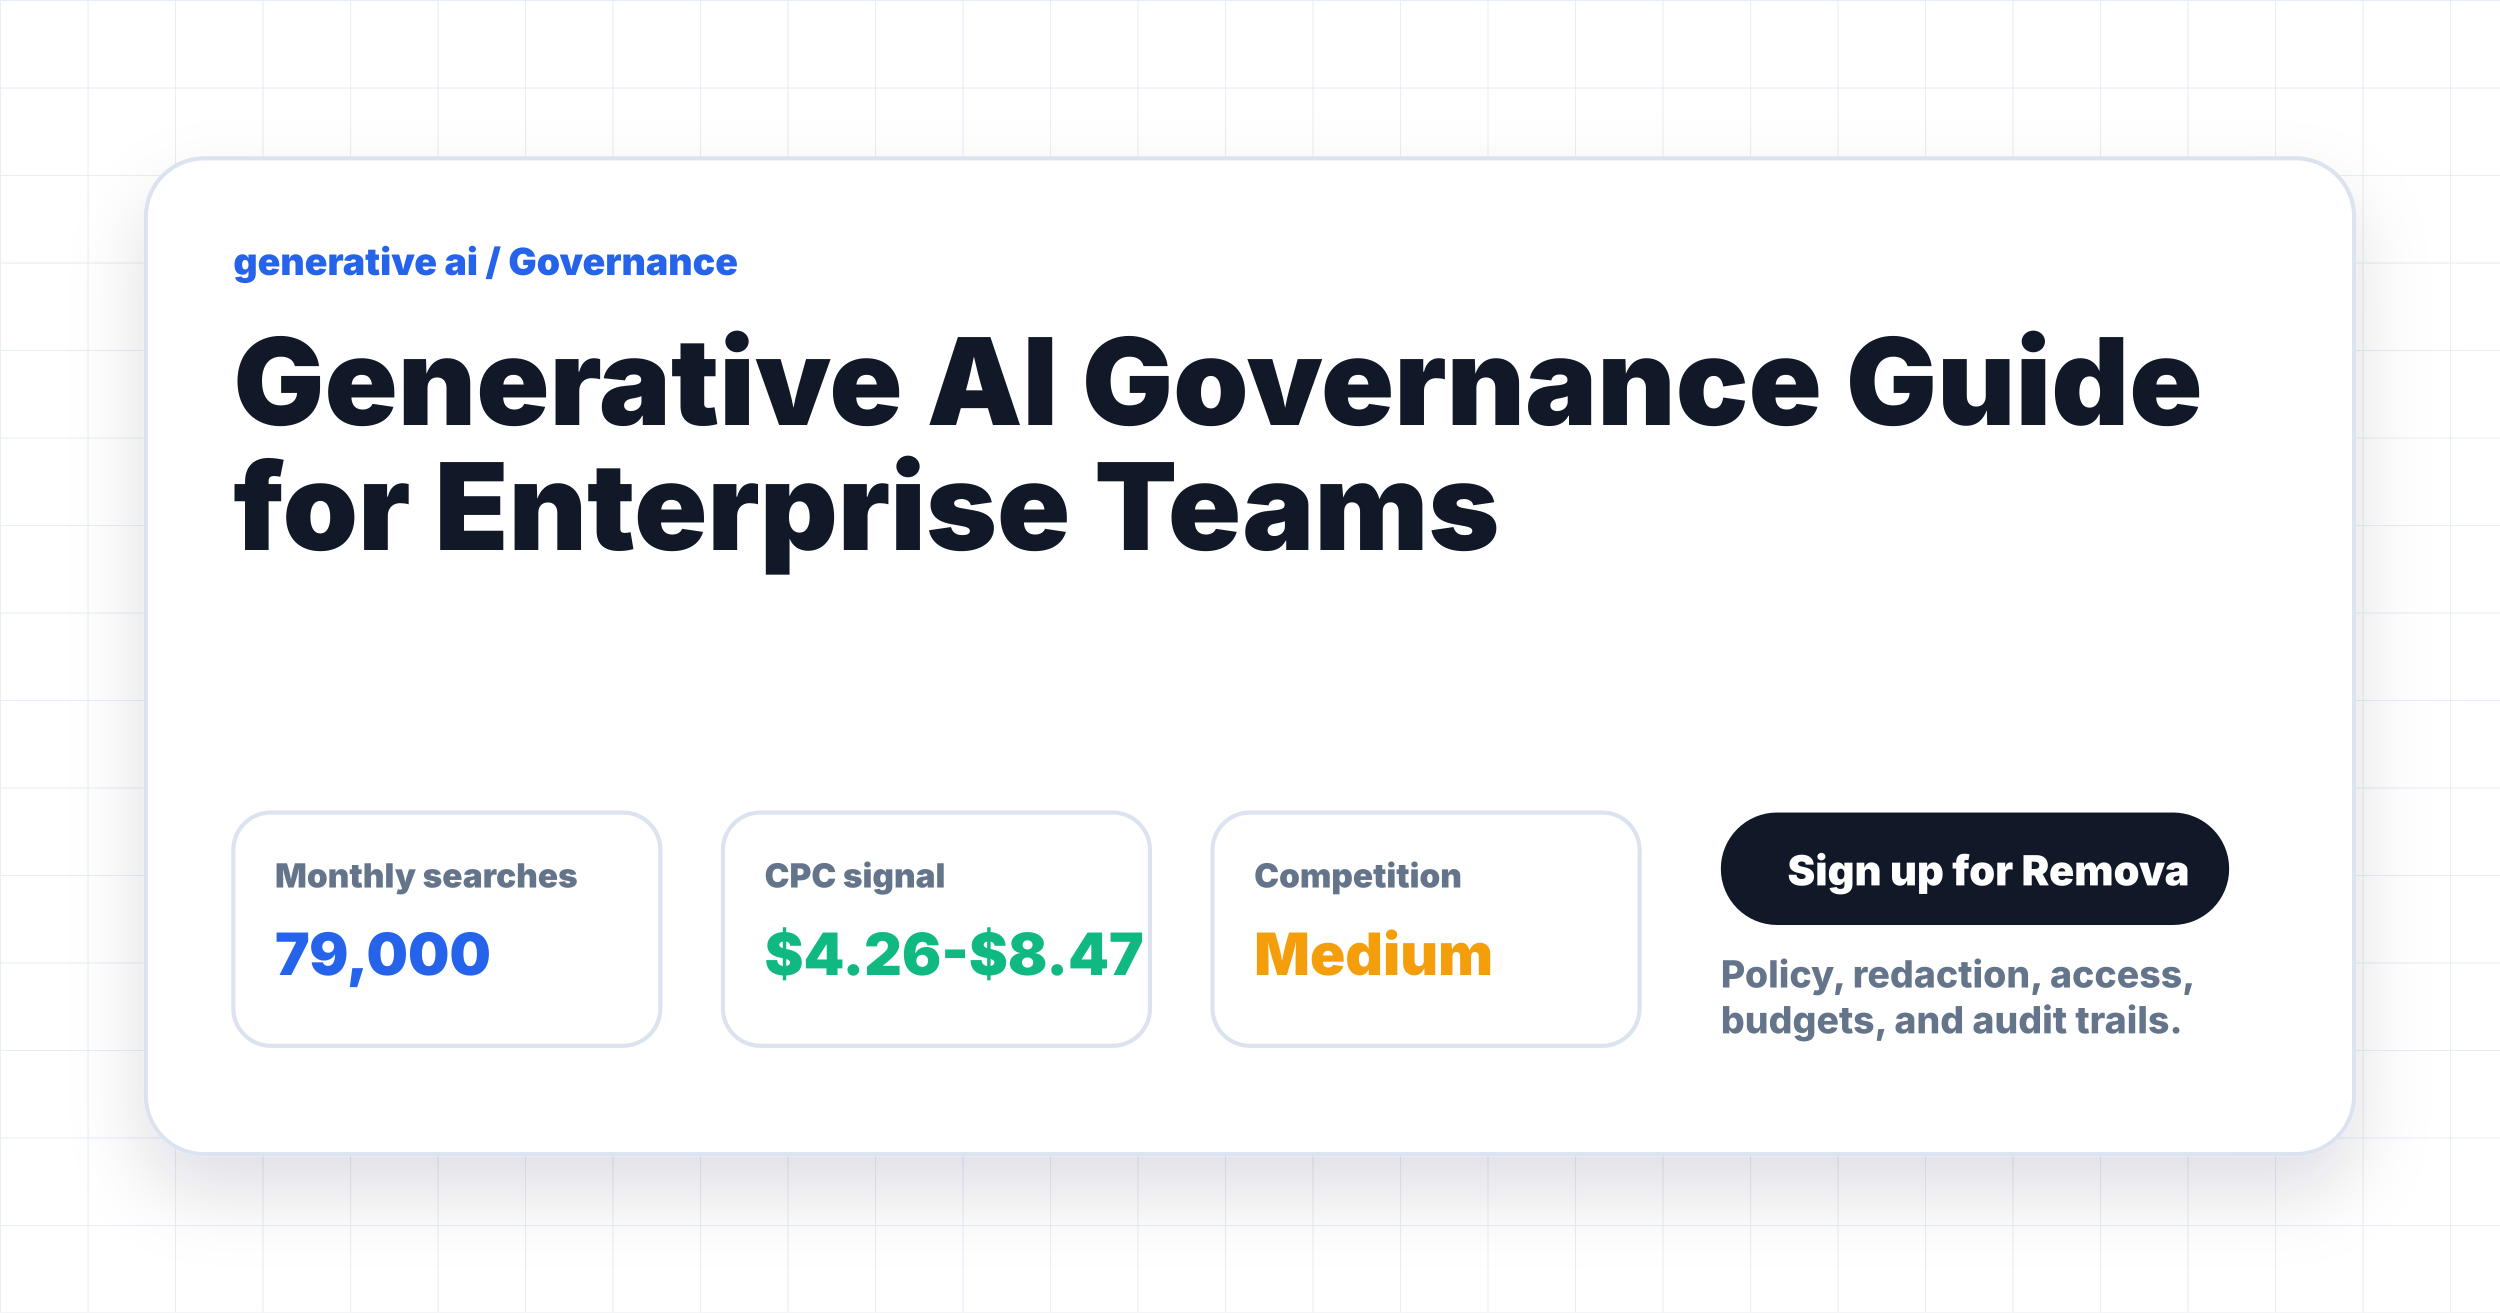
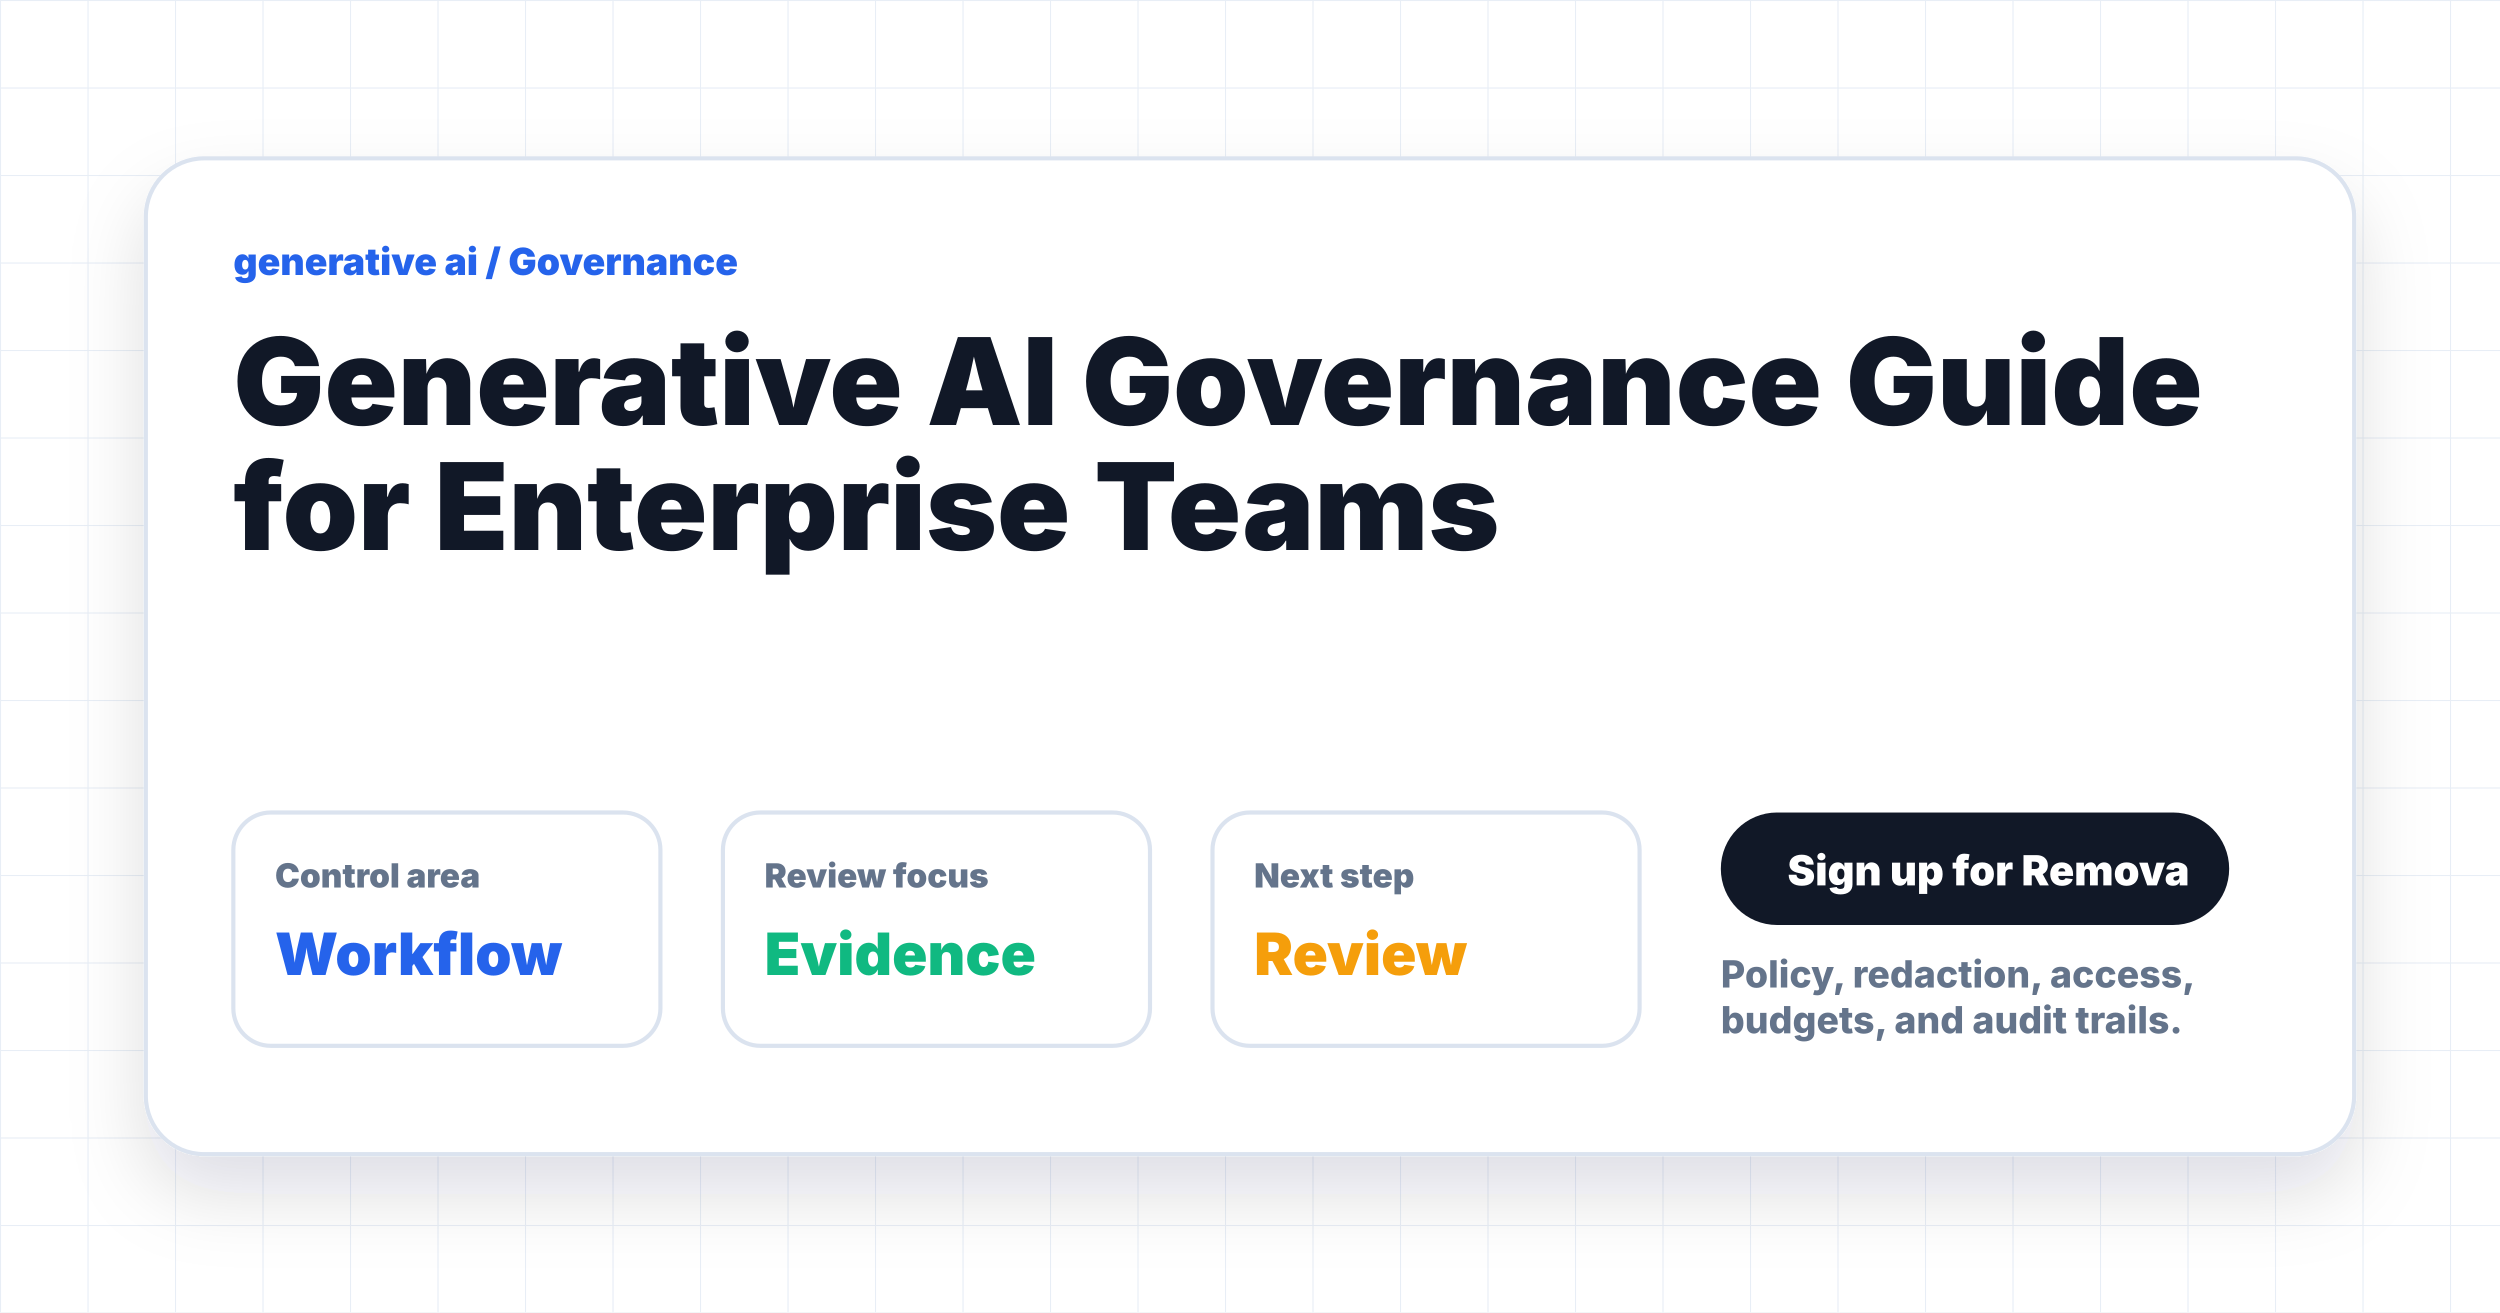
<svg xmlns="http://www.w3.org/2000/svg" width="1200" height="630" viewBox="0 0 1200 630" role="img" aria-label="Generative AI Governance Guide for Enterprise Teams">
  <style>
            .eyebrow { font: 900 18px Inter, Arial, sans-serif; letter-spacing: 0; text-transform: uppercase; fill: #2563eb; }
            .title { font: 950 58px Inter, Arial, sans-serif; letter-spacing: 0; fill: #111827; }
            .subtitle { font: 800 24px Inter, Arial, sans-serif; fill: #334155; }
            .body { font: 700 22px Inter, Arial, sans-serif; fill: #475569; }
            .small { font: 800 18px Inter, Arial, sans-serif; fill: #64748b; }
            .label { font: 900 16px Inter, Arial, sans-serif; fill: #64748b; }
            .metric { font: 950 28px Inter, Arial, sans-serif; }
            .node { font: 950 23px Inter, Arial, sans-serif; fill: #111827; }
            .check { font: 800 18px Inter, Arial, sans-serif; fill: #334155; }
        </style>
  <defs>
    <pattern id="grid" width="42" height="42" patternUnits="userSpaceOnUse">
      <path d="M 42 0 L 0 0 0 42" fill="none" stroke="#e8eef6" stroke-width="1" />
    </pattern>
    <filter id="shadow" x="-20%" y="-20%" width="140%" height="150%">
      <feDropShadow dx="0" dy="18" stdDeviation="18" flood-color="#0f172a" flood-opacity="0.13" />
    </filter>
  </defs>
  <rect width="1200" height="630" fill="#ffffff" />
  <rect width="1200" height="630" fill="url(#grid)" />
  <rect x="70" y="76" width="1060" height="478" rx="28" fill="#ffffff" stroke="#dbe3ef" stroke-width="2" filter="url(#shadow)" />
  <text class="eyebrow" x="112" y="132">generative ai / Governance</text>
  <text class="title" x="112" y="204">
    <tspan x="112" dy="0">Generative AI Governance Guide</tspan>
    <tspan x="112" dy="60">for Enterprise Teams</tspan>
  </text>
  <rect x="112" y="390" width="205" height="112" rx="18" fill="#ffffff" stroke="#dbe3ef" stroke-width="2" />
-   <text class="label" x="132" y="426">Monthly searches</text>
-   <text class="metric" x="132" y="468" fill="#2563eb">79,000</text>
+   <text class="label" x="132" y="426">Control area</text>
+   <text class="metric" x="132" y="468" fill="#2563eb">Workflow</text>
  <rect x="347" y="390" width="205" height="112" rx="18" fill="#ffffff" stroke="#dbe3ef" stroke-width="2" />
-   <text class="label" x="367" y="426">CPC signal</text>
-   <text class="metric" x="367" y="468" fill="#10b981">$4.26-$8.47</text>
+   <text class="label" x="367" y="426">Review focus</text>
+   <text class="metric" x="367" y="468" fill="#10b981">Evidence</text>
  <rect x="582" y="390" width="205" height="112" rx="18" fill="#ffffff" stroke="#dbe3ef" stroke-width="2" />
-   <text class="label" x="602" y="426">Competition</text>
-   <text class="metric" x="602" y="468" fill="#f59e0b">Medium</text>
+   <text class="label" x="602" y="426">Next step</text>
+   <text class="metric" x="602" y="468" fill="#f59e0b">Review</text>
  <rect x="826" y="390" width="244" height="54" rx="27" fill="#111827" />
  <text x="858" y="425" style="font: 950 20px Inter, Arial, sans-serif; fill: #ffffff;">Sign up for Remova</text>
  <text class="small" x="826" y="474">
    <tspan x="826" dy="0">Policy, redaction, access,</tspan>
    <tspan x="826" dy="22">budgets, and audit trails.</tspan>
  </text>
</svg>
